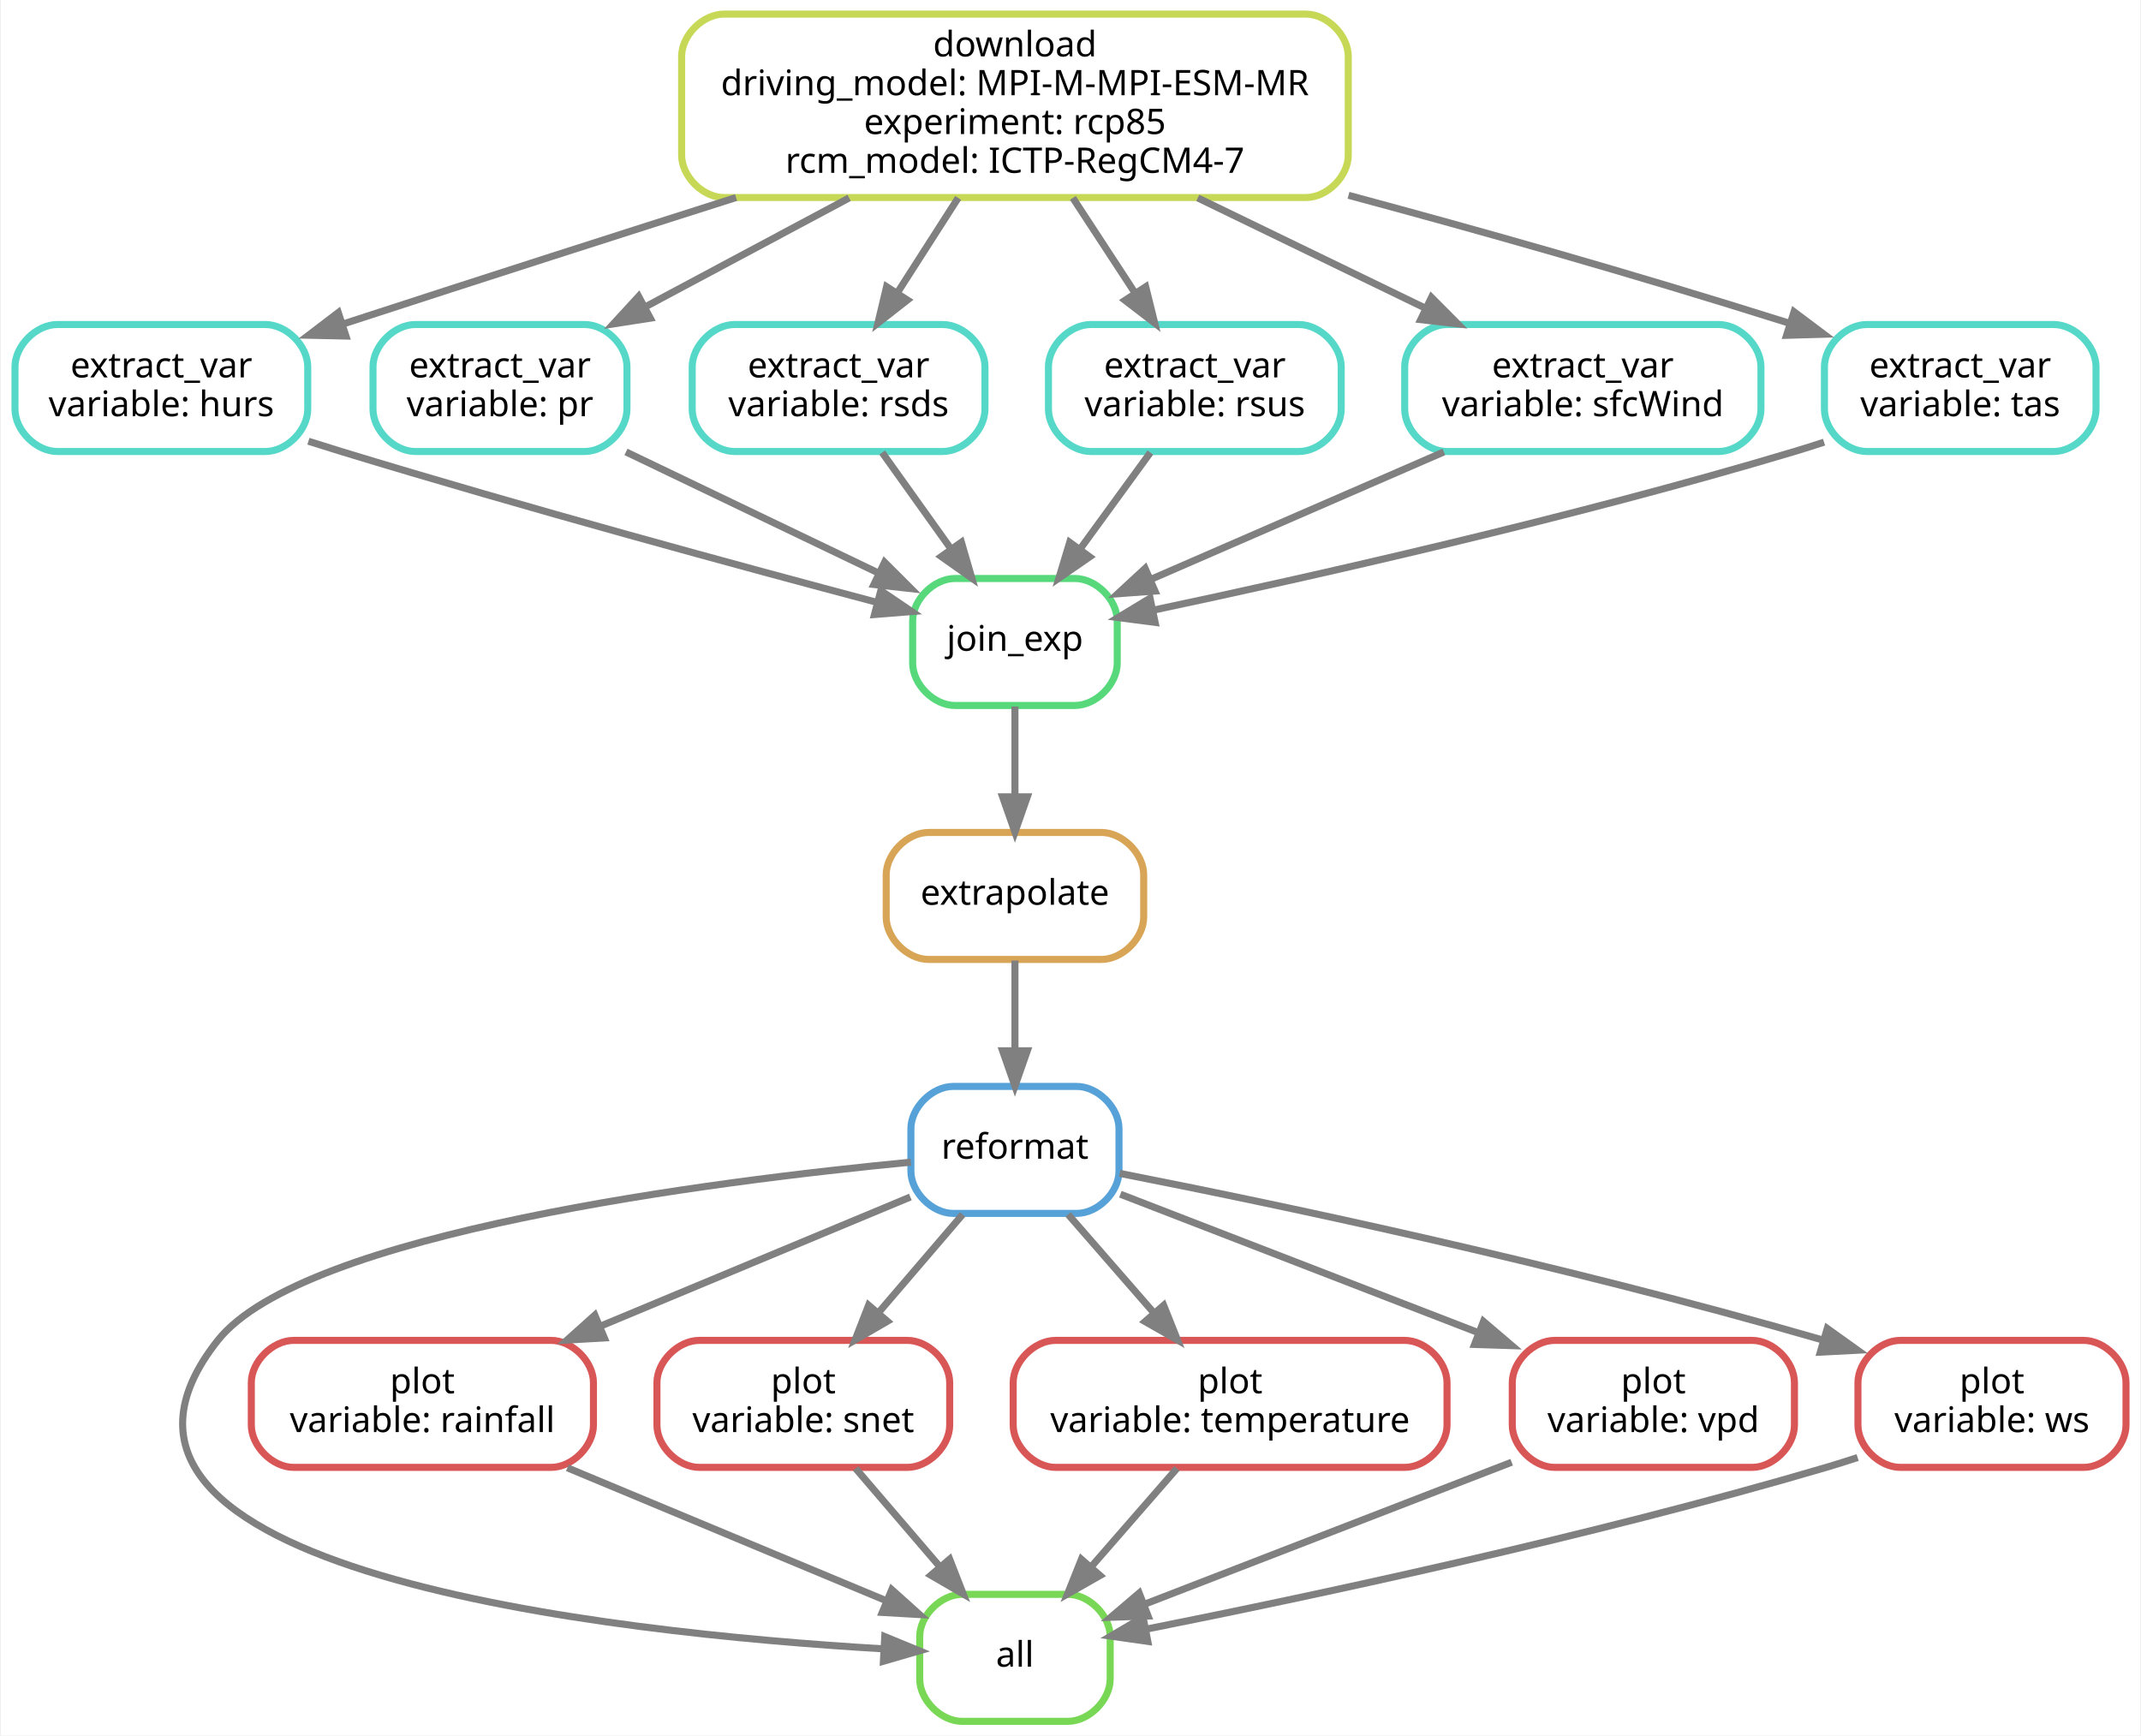
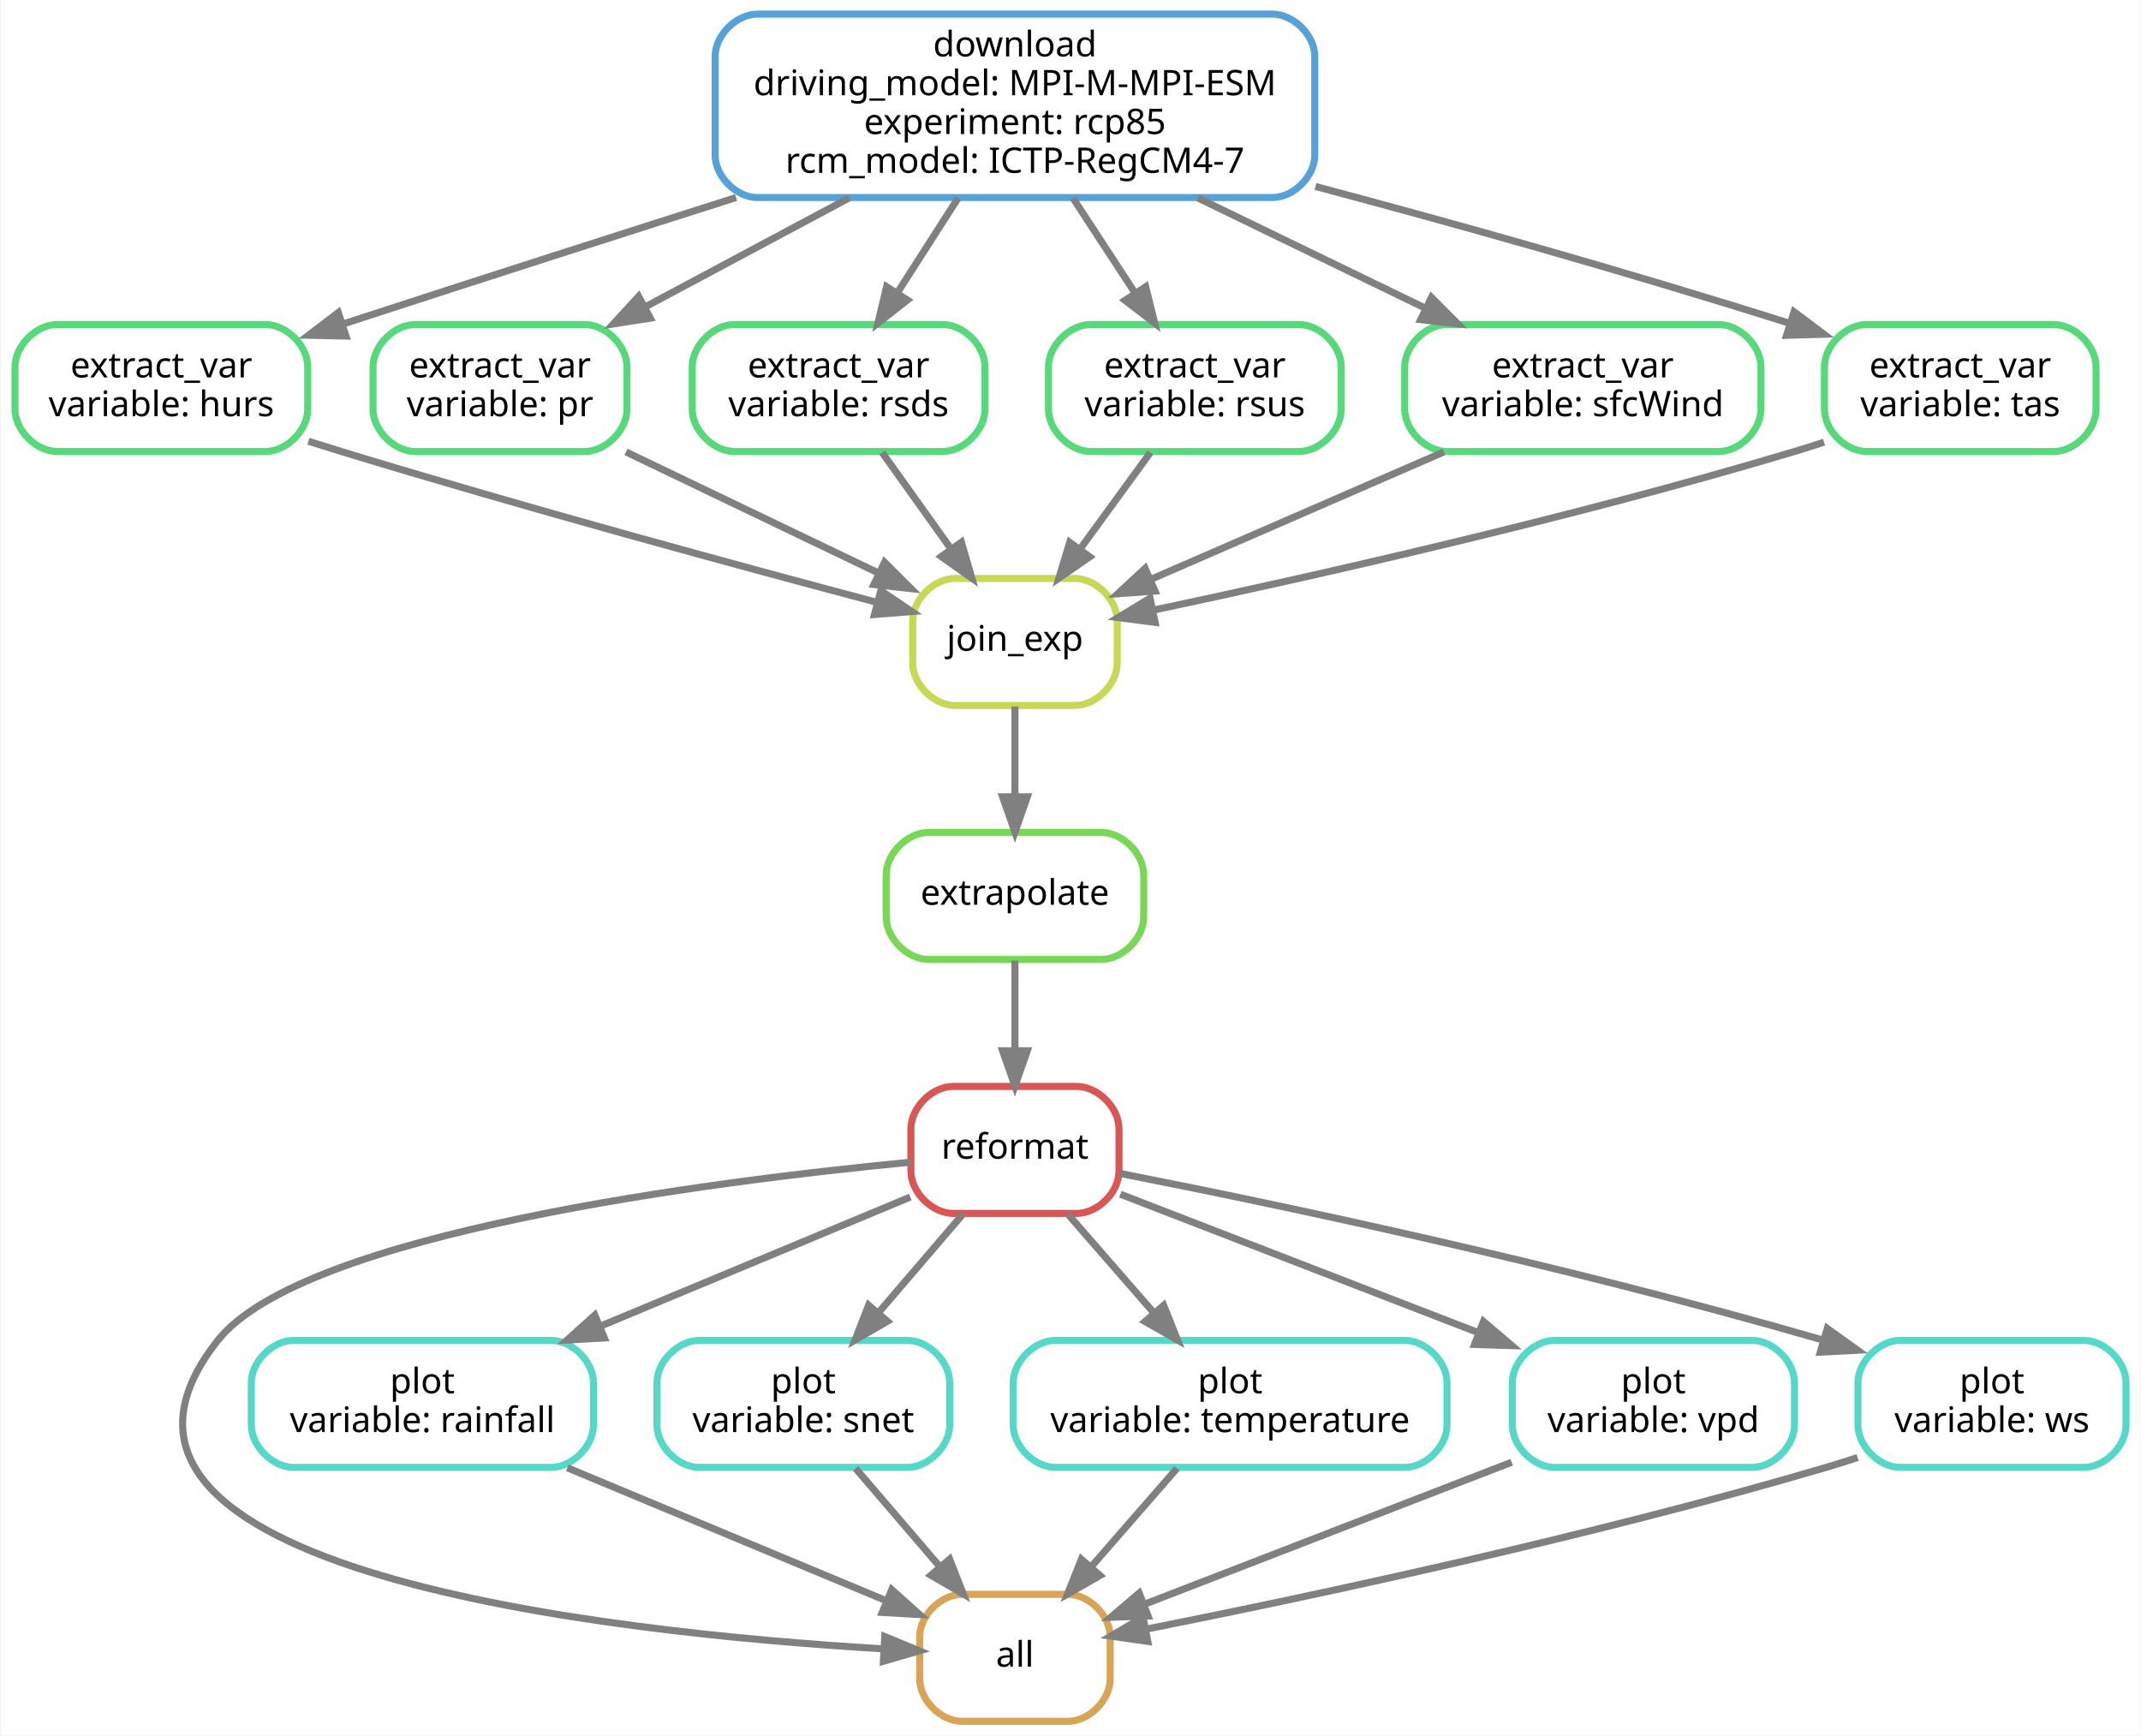
<svg xmlns="http://www.w3.org/2000/svg" width="607pt" height="492pt" viewBox="0.00 0.00 606.50 492.00">
  <g id="graph0" class="graph" transform="scale(1 1) rotate(0) translate(4 488)">
    <polygon fill="white" stroke="transparent" points="-4,4 -4,-488 602.5,-488 602.5,4 -4,4" />
    <g id="node1" class="node">
-       <path fill="none" stroke="#78d856" stroke-width="2" d="M298.5,-36C298.5,-36 268.5,-36 268.5,-36 262.5,-36 256.5,-30 256.5,-24 256.5,-24 256.5,-12 256.5,-12 256.5,-6 262.5,0 268.5,0 268.5,0 298.5,0 298.5,0 304.5,0 310.5,-6 310.5,-12 310.5,-12 310.5,-24 310.5,-24 310.5,-30 304.5,-36 298.5,-36" />
+       <path fill="none" stroke="#d8a456" stroke-width="2" d="M298.5,-36C298.5,-36 268.5,-36 268.5,-36 262.5,-36 256.5,-30 256.5,-24 256.5,-24 256.5,-12 256.5,-12 256.5,-6 262.5,0 268.5,0 268.5,0 298.5,0 298.5,0 304.5,0 310.5,-6 310.5,-12 310.5,-12 310.5,-24 310.5,-24 310.5,-30 304.5,-36 298.5,-36" />
      <text text-anchor="middle" x="283.5" y="-15.5" font-family="sans" font-size="10.00">all</text>
    </g>
    <g id="node2" class="node">
-       <path fill="none" stroke="#56a2d8" stroke-width="2" d="M301,-180C301,-180 266,-180 266,-180 260,-180 254,-174 254,-168 254,-168 254,-156 254,-156 254,-150 260,-144 266,-144 266,-144 301,-144 301,-144 307,-144 313,-150 313,-156 313,-156 313,-168 313,-168 313,-174 307,-180 301,-180" />
+       <path fill="none" stroke="#d85656" stroke-width="2" d="M301,-180C301,-180 266,-180 266,-180 260,-180 254,-174 254,-168 254,-168 254,-156 254,-156 254,-150 260,-144 266,-144 266,-144 301,-144 301,-144 307,-144 313,-150 313,-156 313,-156 313,-168 313,-168 313,-174 307,-180 301,-180" />
      <text text-anchor="middle" x="283.5" y="-159.5" font-family="sans" font-size="10.00">reformat</text>
    </g>
    <g id="edge1" class="edge">
      <path fill="none" stroke="grey" stroke-width="2" d="M254,-158.53C198.45,-153.2 81.72,-138.56 57.5,-108 5.59,-42.51 169.49,-25.08 246.18,-20.55" />
      <polygon fill="grey" stroke="grey" stroke-width="2" points="246.59,-24.03 256.39,-19.99 246.21,-17.04 246.59,-24.03" />
    </g>
    <g id="node12" class="node">
-       <path fill="none" stroke="#d85656" stroke-width="2" d="M152,-108C152,-108 79,-108 79,-108 73,-108 67,-102 67,-96 67,-96 67,-84 67,-84 67,-78 73,-72 79,-72 79,-72 152,-72 152,-72 158,-72 164,-78 164,-84 164,-84 164,-96 164,-96 164,-102 158,-108 152,-108" />
+       <path fill="none" stroke="#56d8c9" stroke-width="2" d="M152,-108C152,-108 79,-108 79,-108 73,-108 67,-102 67,-96 67,-96 67,-84 67,-84 67,-78 73,-72 79,-72 79,-72 152,-72 152,-72 158,-72 164,-78 164,-84 164,-84 164,-96 164,-96 164,-102 158,-108 152,-108" />
      <text text-anchor="middle" x="115.5" y="-93" font-family="sans" font-size="10.00">plot</text>
      <text text-anchor="middle" x="115.5" y="-82" font-family="sans" font-size="10.00">variable: rainfall</text>
    </g>
    <g id="edge21" class="edge">
      <path fill="none" stroke="grey" stroke-width="2" d="M253.85,-148.65C229.56,-138.53 194.65,-123.98 165.97,-112.03" />
      <polygon fill="grey" stroke="grey" stroke-width="2" points="167.09,-108.7 156.51,-108.09 164.39,-115.16 167.09,-108.7" />
    </g>
    <g id="node13" class="node">
-       <path fill="none" stroke="#d85656" stroke-width="2" d="M253,-108C253,-108 194,-108 194,-108 188,-108 182,-102 182,-96 182,-96 182,-84 182,-84 182,-78 188,-72 194,-72 194,-72 253,-72 253,-72 259,-72 265,-78 265,-84 265,-84 265,-96 265,-96 265,-102 259,-108 253,-108" />
+       <path fill="none" stroke="#56d8c9" stroke-width="2" d="M253,-108C253,-108 194,-108 194,-108 188,-108 182,-102 182,-96 182,-96 182,-84 182,-84 182,-78 188,-72 194,-72 194,-72 253,-72 253,-72 259,-72 265,-78 265,-84 265,-84 265,-96 265,-96 265,-102 259,-108 253,-108" />
      <text text-anchor="middle" x="223.5" y="-93" font-family="sans" font-size="10.00">plot</text>
      <text text-anchor="middle" x="223.5" y="-82" font-family="sans" font-size="10.00">variable: snet</text>
    </g>
    <g id="edge22" class="edge">
      <path fill="none" stroke="grey" stroke-width="2" d="M268.67,-143.7C261.48,-135.3 252.7,-125.07 244.81,-115.86" />
      <polygon fill="grey" stroke="grey" stroke-width="2" points="247.33,-113.42 238.16,-108.1 242.01,-117.97 247.33,-113.42" />
    </g>
    <g id="node14" class="node">
-       <path fill="none" stroke="#d85656" stroke-width="2" d="M394,-108C394,-108 295,-108 295,-108 289,-108 283,-102 283,-96 283,-96 283,-84 283,-84 283,-78 289,-72 295,-72 295,-72 394,-72 394,-72 400,-72 406,-78 406,-84 406,-84 406,-96 406,-96 406,-102 400,-108 394,-108" />
+       <path fill="none" stroke="#56d8c9" stroke-width="2" d="M394,-108C394,-108 295,-108 295,-108 289,-108 283,-102 283,-96 283,-96 283,-84 283,-84 283,-78 289,-72 295,-72 295,-72 394,-72 394,-72 400,-72 406,-78 406,-84 406,-84 406,-96 406,-96 406,-102 400,-108 394,-108" />
      <text text-anchor="middle" x="344.5" y="-93" font-family="sans" font-size="10.00">plot</text>
      <text text-anchor="middle" x="344.5" y="-82" font-family="sans" font-size="10.00">variable: temperature</text>
    </g>
    <g id="edge23" class="edge">
      <path fill="none" stroke="grey" stroke-width="2" d="M298.58,-143.7C305.89,-135.3 314.81,-125.07 322.84,-115.86" />
      <polygon fill="grey" stroke="grey" stroke-width="2" points="325.66,-117.94 329.59,-108.1 320.39,-113.34 325.66,-117.94" />
    </g>
    <g id="node15" class="node">
-       <path fill="none" stroke="#d85656" stroke-width="2" d="M492.5,-108C492.5,-108 436.5,-108 436.5,-108 430.5,-108 424.5,-102 424.5,-96 424.5,-96 424.5,-84 424.5,-84 424.5,-78 430.5,-72 436.5,-72 436.5,-72 492.5,-72 492.5,-72 498.5,-72 504.5,-78 504.5,-84 504.5,-84 504.5,-96 504.5,-96 504.5,-102 498.5,-108 492.5,-108" />
+       <path fill="none" stroke="#56d8c9" stroke-width="2" d="M492.5,-108C492.5,-108 436.5,-108 436.5,-108 430.5,-108 424.5,-102 424.5,-96 424.5,-96 424.5,-84 424.5,-84 424.5,-78 430.5,-72 436.5,-72 436.5,-72 492.5,-72 492.5,-72 498.5,-72 504.5,-78 504.5,-84 504.5,-84 504.5,-96 504.5,-96 504.5,-102 498.5,-108 492.5,-108" />
      <text text-anchor="middle" x="464.5" y="-93" font-family="sans" font-size="10.00">plot</text>
      <text text-anchor="middle" x="464.5" y="-82" font-family="sans" font-size="10.00">variable: vpd</text>
    </g>
    <g id="edge24" class="edge">
      <path fill="none" stroke="grey" stroke-width="2" d="M313.39,-149.44C340.99,-138.77 382.5,-122.71 415.04,-110.13" />
      <polygon fill="grey" stroke="grey" stroke-width="2" points="416.33,-113.38 424.39,-106.51 413.8,-106.85 416.33,-113.38" />
    </g>
    <g id="node16" class="node">
-       <path fill="none" stroke="#d85656" stroke-width="2" d="M586.5,-108C586.5,-108 534.5,-108 534.5,-108 528.5,-108 522.5,-102 522.5,-96 522.5,-96 522.5,-84 522.5,-84 522.5,-78 528.5,-72 534.5,-72 534.5,-72 586.5,-72 586.5,-72 592.5,-72 598.5,-78 598.5,-84 598.5,-84 598.5,-96 598.5,-96 598.5,-102 592.5,-108 586.5,-108" />
+       <path fill="none" stroke="#56d8c9" stroke-width="2" d="M586.5,-108C586.5,-108 534.5,-108 534.5,-108 528.5,-108 522.5,-102 522.5,-96 522.5,-96 522.5,-84 522.5,-84 522.5,-78 528.5,-72 534.5,-72 534.5,-72 586.5,-72 586.5,-72 592.5,-72 598.5,-78 598.5,-84 598.5,-84 598.5,-96 598.5,-96 598.5,-102 592.5,-108 586.5,-108" />
      <text text-anchor="middle" x="560.5" y="-93" font-family="sans" font-size="10.00">plot</text>
      <text text-anchor="middle" x="560.5" y="-82" font-family="sans" font-size="10.00">variable: ws</text>
    </g>
    <g id="edge25" class="edge">
      <path fill="none" stroke="grey" stroke-width="2" d="M313.2,-155.35C355.5,-147.04 435.63,-130.36 512.56,-108.1" />
      <polygon fill="grey" stroke="grey" stroke-width="2" points="513.8,-111.38 522.41,-105.21 511.83,-104.67 513.8,-111.38" />
    </g>
    <g id="node3" class="node">
-       <path fill="none" stroke="#d8a456" stroke-width="2" d="M308,-252C308,-252 259,-252 259,-252 253,-252 247,-246 247,-240 247,-240 247,-228 247,-228 247,-222 253,-216 259,-216 259,-216 308,-216 308,-216 314,-216 320,-222 320,-228 320,-228 320,-240 320,-240 320,-246 314,-252 308,-252" />
+       <path fill="none" stroke="#78d856" stroke-width="2" d="M308,-252C308,-252 259,-252 259,-252 253,-252 247,-246 247,-240 247,-240 247,-228 247,-228 247,-222 253,-216 259,-216 259,-216 308,-216 308,-216 314,-216 320,-222 320,-228 320,-228 320,-240 320,-240 320,-246 314,-252 308,-252" />
      <text text-anchor="middle" x="283.5" y="-231.5" font-family="sans" font-size="10.00">extrapolate</text>
    </g>
    <g id="edge7" class="edge">
      <path fill="none" stroke="grey" stroke-width="2" d="M283.5,-215.7C283.5,-207.98 283.5,-198.71 283.5,-190.11" />
      <polygon fill="grey" stroke="grey" stroke-width="2" points="287,-190.1 283.5,-180.1 280,-190.1 287,-190.1" />
    </g>
    <g id="node4" class="node">
-       <path fill="none" stroke="#56d87b" stroke-width="2" d="M300.5,-324C300.5,-324 266.5,-324 266.5,-324 260.5,-324 254.5,-318 254.5,-312 254.5,-312 254.5,-300 254.5,-300 254.5,-294 260.5,-288 266.5,-288 266.5,-288 300.5,-288 300.5,-288 306.5,-288 312.5,-294 312.5,-300 312.5,-300 312.5,-312 312.5,-312 312.5,-318 306.5,-324 300.5,-324" />
+       <path fill="none" stroke="#c6d856" stroke-width="2" d="M300.5,-324C300.5,-324 266.5,-324 266.5,-324 260.5,-324 254.5,-318 254.5,-312 254.5,-312 254.5,-300 254.5,-300 254.5,-294 260.5,-288 266.5,-288 266.5,-288 300.5,-288 300.5,-288 306.5,-288 312.5,-294 312.5,-300 312.5,-300 312.5,-312 312.5,-312 312.5,-318 306.5,-324 300.5,-324" />
      <text text-anchor="middle" x="283.5" y="-303.5" font-family="sans" font-size="10.00">join_exp</text>
    </g>
    <g id="edge8" class="edge">
      <path fill="none" stroke="grey" stroke-width="2" d="M283.5,-287.7C283.5,-279.98 283.5,-270.71 283.5,-262.11" />
      <polygon fill="grey" stroke="grey" stroke-width="2" points="287,-262.1 283.5,-252.1 280,-262.1 287,-262.1" />
    </g>
    <g id="node5" class="node">
-       <path fill="none" stroke="#56d8c9" stroke-width="2" d="M71,-396C71,-396 12,-396 12,-396 6,-396 0,-390 0,-384 0,-384 0,-372 0,-372 0,-366 6,-360 12,-360 12,-360 71,-360 71,-360 77,-360 83,-366 83,-372 83,-372 83,-384 83,-384 83,-390 77,-396 71,-396" />
+       <path fill="none" stroke="#56d87b" stroke-width="2" d="M71,-396C71,-396 12,-396 12,-396 6,-396 0,-390 0,-384 0,-384 0,-372 0,-372 0,-366 6,-360 12,-360 12,-360 71,-360 71,-360 77,-360 83,-366 83,-372 83,-372 83,-384 83,-384 83,-390 77,-396 71,-396" />
      <text text-anchor="middle" x="41.5" y="-381" font-family="sans" font-size="10.00">extract_var</text>
      <text text-anchor="middle" x="41.5" y="-370" font-family="sans" font-size="10.00">variable: hurs</text>
    </g>
    <g id="edge9" class="edge">
      <path fill="none" stroke="grey" stroke-width="2" d="M83.19,-362.91C86.34,-361.91 89.46,-360.93 92.5,-360 144.77,-344.05 205.69,-327.49 244.42,-317.22" />
      <polygon fill="grey" stroke="grey" stroke-width="2" points="245.47,-320.56 254.24,-314.62 243.68,-313.79 245.47,-320.56" />
    </g>
    <g id="node6" class="node">
-       <path fill="none" stroke="#c6d856" stroke-width="2" d="M366,-484C366,-484 201,-484 201,-484 195,-484 189,-478 189,-472 189,-472 189,-444 189,-444 189,-438 195,-432 201,-432 201,-432 366,-432 366,-432 372,-432 378,-438 378,-444 378,-444 378,-472 378,-472 378,-478 372,-484 366,-484" />
+       <path fill="none" stroke="#56a2d8" stroke-width="2" d="M356.5,-484C356.5,-484 210.5,-484 210.5,-484 204.5,-484 198.5,-478 198.5,-472 198.5,-472 198.5,-444 198.5,-444 198.5,-438 204.5,-432 210.5,-432 210.5,-432 356.5,-432 356.5,-432 362.5,-432 368.5,-438 368.5,-444 368.5,-444 368.5,-472 368.5,-472 368.5,-478 362.5,-484 356.5,-484" />
      <text text-anchor="middle" x="283.5" y="-472" font-family="sans" font-size="10.00">download</text>
-       <text text-anchor="middle" x="283.5" y="-461" font-family="sans" font-size="10.00">driving_model: MPI-M-MPI-ESM-MR</text>
+       <text text-anchor="middle" x="283.5" y="-461" font-family="sans" font-size="10.00">driving_model: MPI-M-MPI-ESM</text>
      <text text-anchor="middle" x="283.5" y="-450" font-family="sans" font-size="10.00">experiment: rcp85</text>
      <text text-anchor="middle" x="283.5" y="-439" font-family="sans" font-size="10.00">rcm_model: ICTP-RegCM4-7</text>
    </g>
    <g id="edge15" class="edge">
      <path fill="none" stroke="grey" stroke-width="2" d="M204.44,-432C172.44,-421.82 134.94,-409.81 92.86,-396.1" />
      <polygon fill="grey" stroke="grey" stroke-width="2" points="93.83,-392.73 83.23,-392.96 91.66,-399.39 93.83,-392.73" />
    </g>
    <g id="node7" class="node">
-       <path fill="none" stroke="#56d8c9" stroke-width="2" d="M161.5,-396C161.5,-396 113.5,-396 113.5,-396 107.5,-396 101.5,-390 101.5,-384 101.5,-384 101.5,-372 101.5,-372 101.5,-366 107.5,-360 113.5,-360 113.5,-360 161.5,-360 161.5,-360 167.5,-360 173.5,-366 173.5,-372 173.5,-372 173.5,-384 173.5,-384 173.5,-390 167.5,-396 161.5,-396" />
+       <path fill="none" stroke="#56d87b" stroke-width="2" d="M161.5,-396C161.5,-396 113.5,-396 113.5,-396 107.5,-396 101.5,-390 101.5,-384 101.5,-384 101.5,-372 101.5,-372 101.5,-366 107.5,-360 113.5,-360 113.5,-360 161.5,-360 161.5,-360 167.5,-360 173.5,-366 173.5,-372 173.5,-372 173.5,-384 173.5,-384 173.5,-390 167.5,-396 161.5,-396" />
      <text text-anchor="middle" x="137.5" y="-381" font-family="sans" font-size="10.00">extract_var</text>
      <text text-anchor="middle" x="137.5" y="-370" font-family="sans" font-size="10.00">variable: pr</text>
    </g>
    <g id="edge16" class="edge">
      <path fill="none" stroke="grey" stroke-width="2" d="M236.5,-431.89C217.9,-421.95 196.71,-410.63 178.72,-401.02" />
      <polygon fill="grey" stroke="grey" stroke-width="2" points="180.11,-397.8 169.64,-396.17 176.81,-403.97 180.11,-397.8" />
    </g>
    <g id="node8" class="node">
-       <path fill="none" stroke="#56d8c9" stroke-width="2" d="M263,-396C263,-396 204,-396 204,-396 198,-396 192,-390 192,-384 192,-384 192,-372 192,-372 192,-366 198,-360 204,-360 204,-360 263,-360 263,-360 269,-360 275,-366 275,-372 275,-372 275,-384 275,-384 275,-390 269,-396 263,-396" />
+       <path fill="none" stroke="#56d87b" stroke-width="2" d="M263,-396C263,-396 204,-396 204,-396 198,-396 192,-390 192,-384 192,-384 192,-372 192,-372 192,-366 198,-360 204,-360 204,-360 263,-360 263,-360 269,-360 275,-366 275,-372 275,-372 275,-384 275,-384 275,-390 269,-396 263,-396" />
      <text text-anchor="middle" x="233.5" y="-381" font-family="sans" font-size="10.00">extract_var</text>
      <text text-anchor="middle" x="233.5" y="-370" font-family="sans" font-size="10.00">variable: rsds</text>
    </g>
    <g id="edge17" class="edge">
      <path fill="none" stroke="grey" stroke-width="2" d="M267.4,-431.89C261.9,-423.3 255.72,-413.67 250.17,-405.01" />
      <polygon fill="grey" stroke="grey" stroke-width="2" points="253,-402.94 244.66,-396.41 247.11,-406.72 253,-402.94" />
    </g>
    <g id="node9" class="node">
-       <path fill="none" stroke="#56d8c9" stroke-width="2" d="M364,-396C364,-396 305,-396 305,-396 299,-396 293,-390 293,-384 293,-384 293,-372 293,-372 293,-366 299,-360 305,-360 305,-360 364,-360 364,-360 370,-360 376,-366 376,-372 376,-372 376,-384 376,-384 376,-390 370,-396 364,-396" />
+       <path fill="none" stroke="#56d87b" stroke-width="2" d="M364,-396C364,-396 305,-396 305,-396 299,-396 293,-390 293,-384 293,-384 293,-372 293,-372 293,-366 299,-360 305,-360 305,-360 364,-360 364,-360 370,-360 376,-366 376,-372 376,-372 376,-384 376,-384 376,-390 370,-396 364,-396" />
      <text text-anchor="middle" x="334.5" y="-381" font-family="sans" font-size="10.00">extract_var</text>
      <text text-anchor="middle" x="334.5" y="-370" font-family="sans" font-size="10.00">variable: rsus</text>
    </g>
    <g id="edge18" class="edge">
      <path fill="none" stroke="grey" stroke-width="2" d="M299.92,-431.89C305.54,-423.3 311.83,-413.67 317.5,-405.01" />
      <polygon fill="grey" stroke="grey" stroke-width="2" points="320.57,-406.7 323.12,-396.41 314.71,-402.86 320.57,-406.7" />
    </g>
    <g id="node10" class="node">
-       <path fill="none" stroke="#56d8c9" stroke-width="2" d="M483,-396C483,-396 406,-396 406,-396 400,-396 394,-390 394,-384 394,-384 394,-372 394,-372 394,-366 400,-360 406,-360 406,-360 483,-360 483,-360 489,-360 495,-366 495,-372 495,-372 495,-384 495,-384 495,-390 489,-396 483,-396" />
+       <path fill="none" stroke="#56d87b" stroke-width="2" d="M483,-396C483,-396 406,-396 406,-396 400,-396 394,-390 394,-384 394,-384 394,-372 394,-372 394,-366 400,-360 406,-360 406,-360 483,-360 483,-360 489,-360 495,-366 495,-372 495,-372 495,-384 495,-384 495,-390 489,-396 483,-396" />
      <text text-anchor="middle" x="444.5" y="-381" font-family="sans" font-size="10.00">extract_var</text>
      <text text-anchor="middle" x="444.5" y="-370" font-family="sans" font-size="10.00">variable: sfcWind</text>
    </g>
    <g id="edge19" class="edge">
      <path fill="none" stroke="grey" stroke-width="2" d="M335.33,-431.89C356.12,-421.82 379.85,-410.32 399.86,-400.63" />
      <polygon fill="grey" stroke="grey" stroke-width="2" points="401.59,-403.68 409.06,-396.17 398.53,-397.38 401.59,-403.68" />
    </g>
    <g id="node11" class="node">
-       <path fill="none" stroke="#56d8c9" stroke-width="2" d="M578,-396C578,-396 525,-396 525,-396 519,-396 513,-390 513,-384 513,-384 513,-372 513,-372 513,-366 519,-360 525,-360 525,-360 578,-360 578,-360 584,-360 590,-366 590,-372 590,-372 590,-384 590,-384 590,-390 584,-396 578,-396" />
+       <path fill="none" stroke="#56d87b" stroke-width="2" d="M578,-396C578,-396 525,-396 525,-396 519,-396 513,-390 513,-384 513,-384 513,-372 513,-372 513,-366 519,-360 525,-360 525,-360 578,-360 578,-360 584,-360 590,-366 590,-372 590,-372 590,-384 590,-384 590,-390 584,-396 578,-396" />
      <text text-anchor="middle" x="551.5" y="-381" font-family="sans" font-size="10.00">extract_var</text>
      <text text-anchor="middle" x="551.5" y="-370" font-family="sans" font-size="10.00">variable: tas</text>
    </g>
    <g id="edge20" class="edge">
-       <path fill="none" stroke="grey" stroke-width="2" d="M378.07,-432.63C414.77,-422.76 457.27,-410.81 503.04,-396.37" />
+       <path fill="none" stroke="grey" stroke-width="2" d="M368.7,-435.14C407.44,-424.81 454,-411.84 503.29,-396.29" />
      <polygon fill="grey" stroke="grey" stroke-width="2" points="504.38,-399.61 512.85,-393.25 502.26,-392.94 504.38,-399.61" />
    </g>
    <g id="edge10" class="edge">
      <path fill="none" stroke="grey" stroke-width="2" d="M173.22,-359.88C194.93,-349.46 222.67,-336.17 244.89,-325.51" />
      <polygon fill="grey" stroke="grey" stroke-width="2" points="246.54,-328.6 254.04,-321.12 243.51,-322.29 246.54,-328.6" />
    </g>
    <g id="edge11" class="edge">
      <path fill="none" stroke="grey" stroke-width="2" d="M245.86,-359.7C251.73,-351.47 258.87,-341.48 265.34,-332.42" />
      <polygon fill="grey" stroke="grey" stroke-width="2" points="268.32,-334.28 271.28,-324.1 262.62,-330.21 268.32,-334.28" />
    </g>
    <g id="edge12" class="edge">
      <path fill="none" stroke="grey" stroke-width="2" d="M321.89,-359.7C315.9,-351.47 308.62,-341.48 302.02,-332.42" />
      <polygon fill="grey" stroke="grey" stroke-width="2" points="304.68,-330.13 295.96,-324.1 299.02,-334.25 304.68,-330.13" />
    </g>
    <g id="edge13" class="edge">
      <path fill="none" stroke="grey" stroke-width="2" d="M405.11,-359.88C379.77,-348.86 347,-334.61 321.86,-323.68" />
      <polygon fill="grey" stroke="grey" stroke-width="2" points="323.2,-320.44 312.63,-319.67 320.41,-326.86 323.2,-320.44" />
    </g>
    <g id="edge14" class="edge">
      <path fill="none" stroke="grey" stroke-width="2" d="M512.89,-362.65C510.06,-361.71 507.24,-360.82 504.5,-360 441.56,-341.13 366.99,-324.39 322.55,-314.98" />
      <polygon fill="grey" stroke="grey" stroke-width="2" points="323.24,-311.55 312.74,-312.92 321.8,-318.4 323.24,-311.55" />
    </g>
    <g id="edge2" class="edge">
      <path fill="none" stroke="grey" stroke-width="2" d="M156.6,-71.88C184.28,-60.34 220.47,-45.26 247.11,-34.16" />
      <polygon fill="grey" stroke="grey" stroke-width="2" points="248.58,-37.34 256.46,-30.27 245.88,-30.88 248.58,-37.34" />
    </g>
    <g id="edge3" class="edge">
      <path fill="none" stroke="grey" stroke-width="2" d="M238.33,-71.7C245.52,-63.3 254.3,-53.07 262.19,-43.86" />
      <polygon fill="grey" stroke="grey" stroke-width="2" points="264.99,-45.97 268.84,-36.1 259.67,-41.42 264.99,-45.97" />
    </g>
    <g id="edge4" class="edge">
      <path fill="none" stroke="grey" stroke-width="2" d="M329.42,-71.7C322.11,-63.3 313.19,-53.07 305.16,-43.86" />
      <polygon fill="grey" stroke="grey" stroke-width="2" points="307.61,-41.34 298.41,-36.1 302.34,-45.94 307.61,-41.34" />
    </g>
    <g id="edge5" class="edge">
      <path fill="none" stroke="grey" stroke-width="2" d="M424.33,-73.46C393.13,-61.4 350.23,-44.81 320,-33.11" />
      <polygon fill="grey" stroke="grey" stroke-width="2" points="321.25,-29.85 310.66,-29.5 318.72,-36.37 321.25,-29.85" />
    </g>
    <g id="edge6" class="edge">
      <path fill="none" stroke="grey" stroke-width="2" d="M522.41,-74.79C519.41,-73.8 516.41,-72.86 513.5,-72 446.41,-52.21 366.52,-35.25 320.74,-26.14" />
      <polygon fill="grey" stroke="grey" stroke-width="2" points="321.17,-22.66 310.68,-24.16 319.82,-29.53 321.17,-22.66" />
    </g>
  </g>
</svg>
